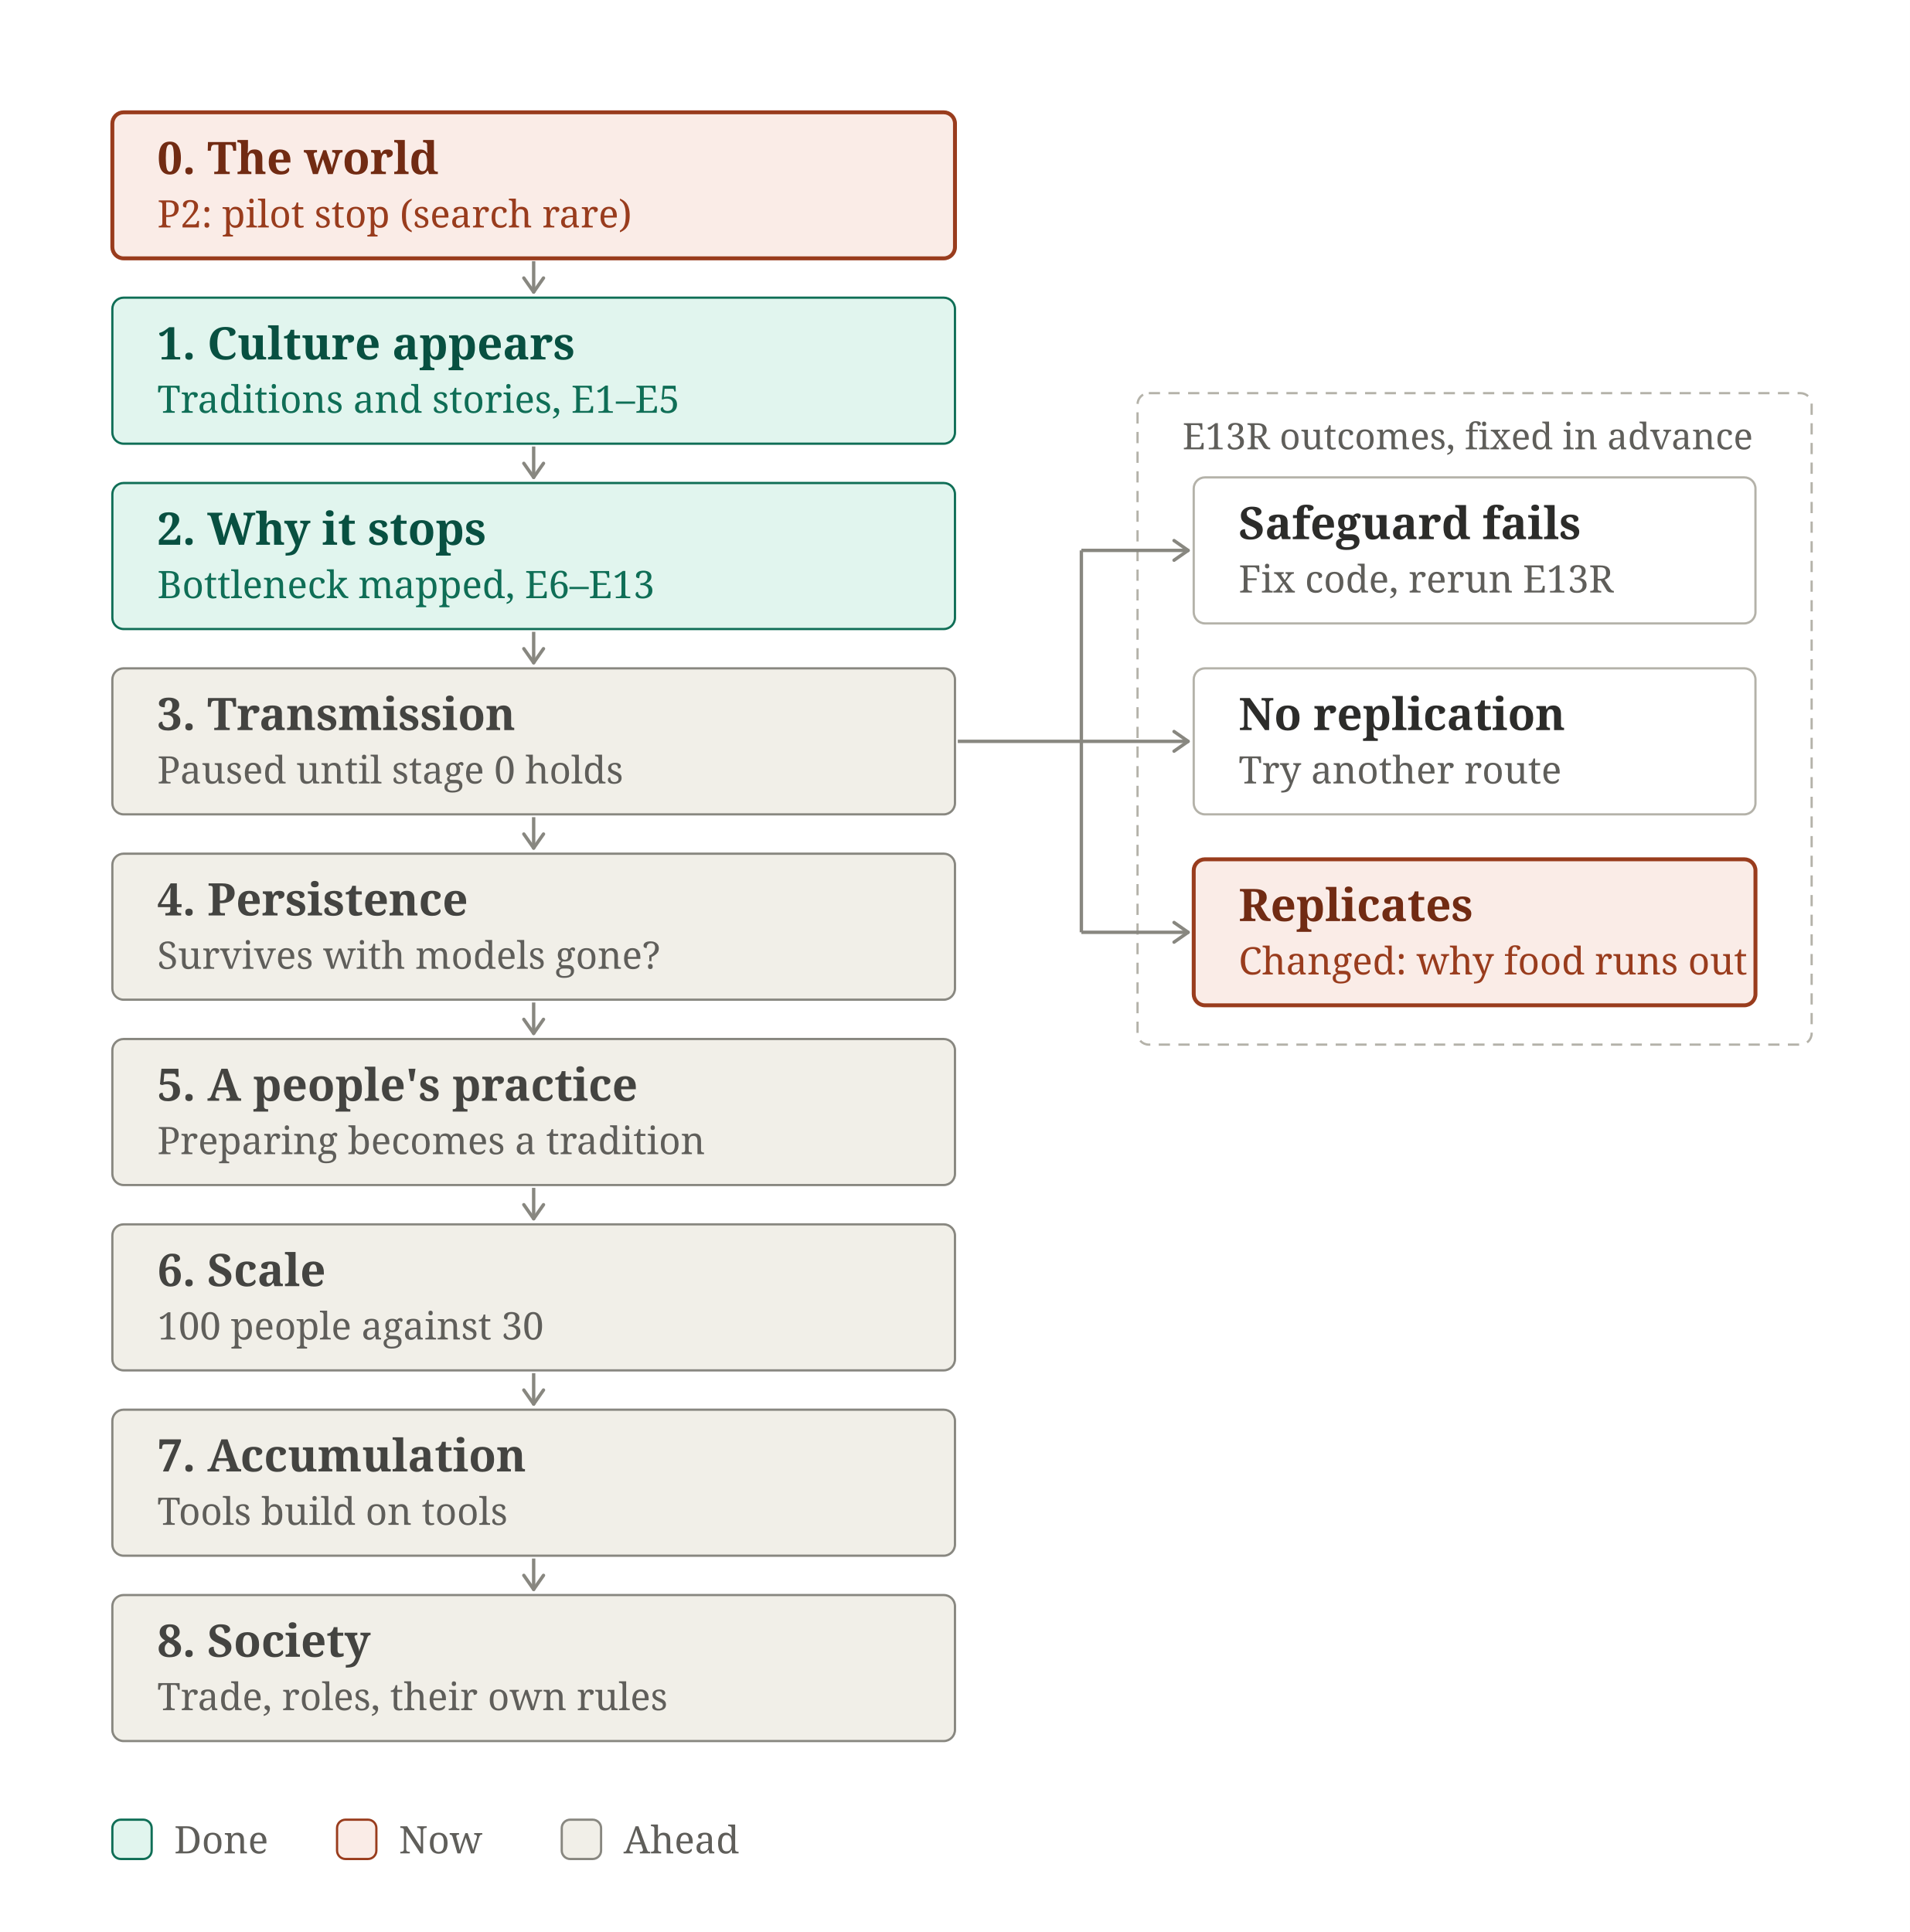
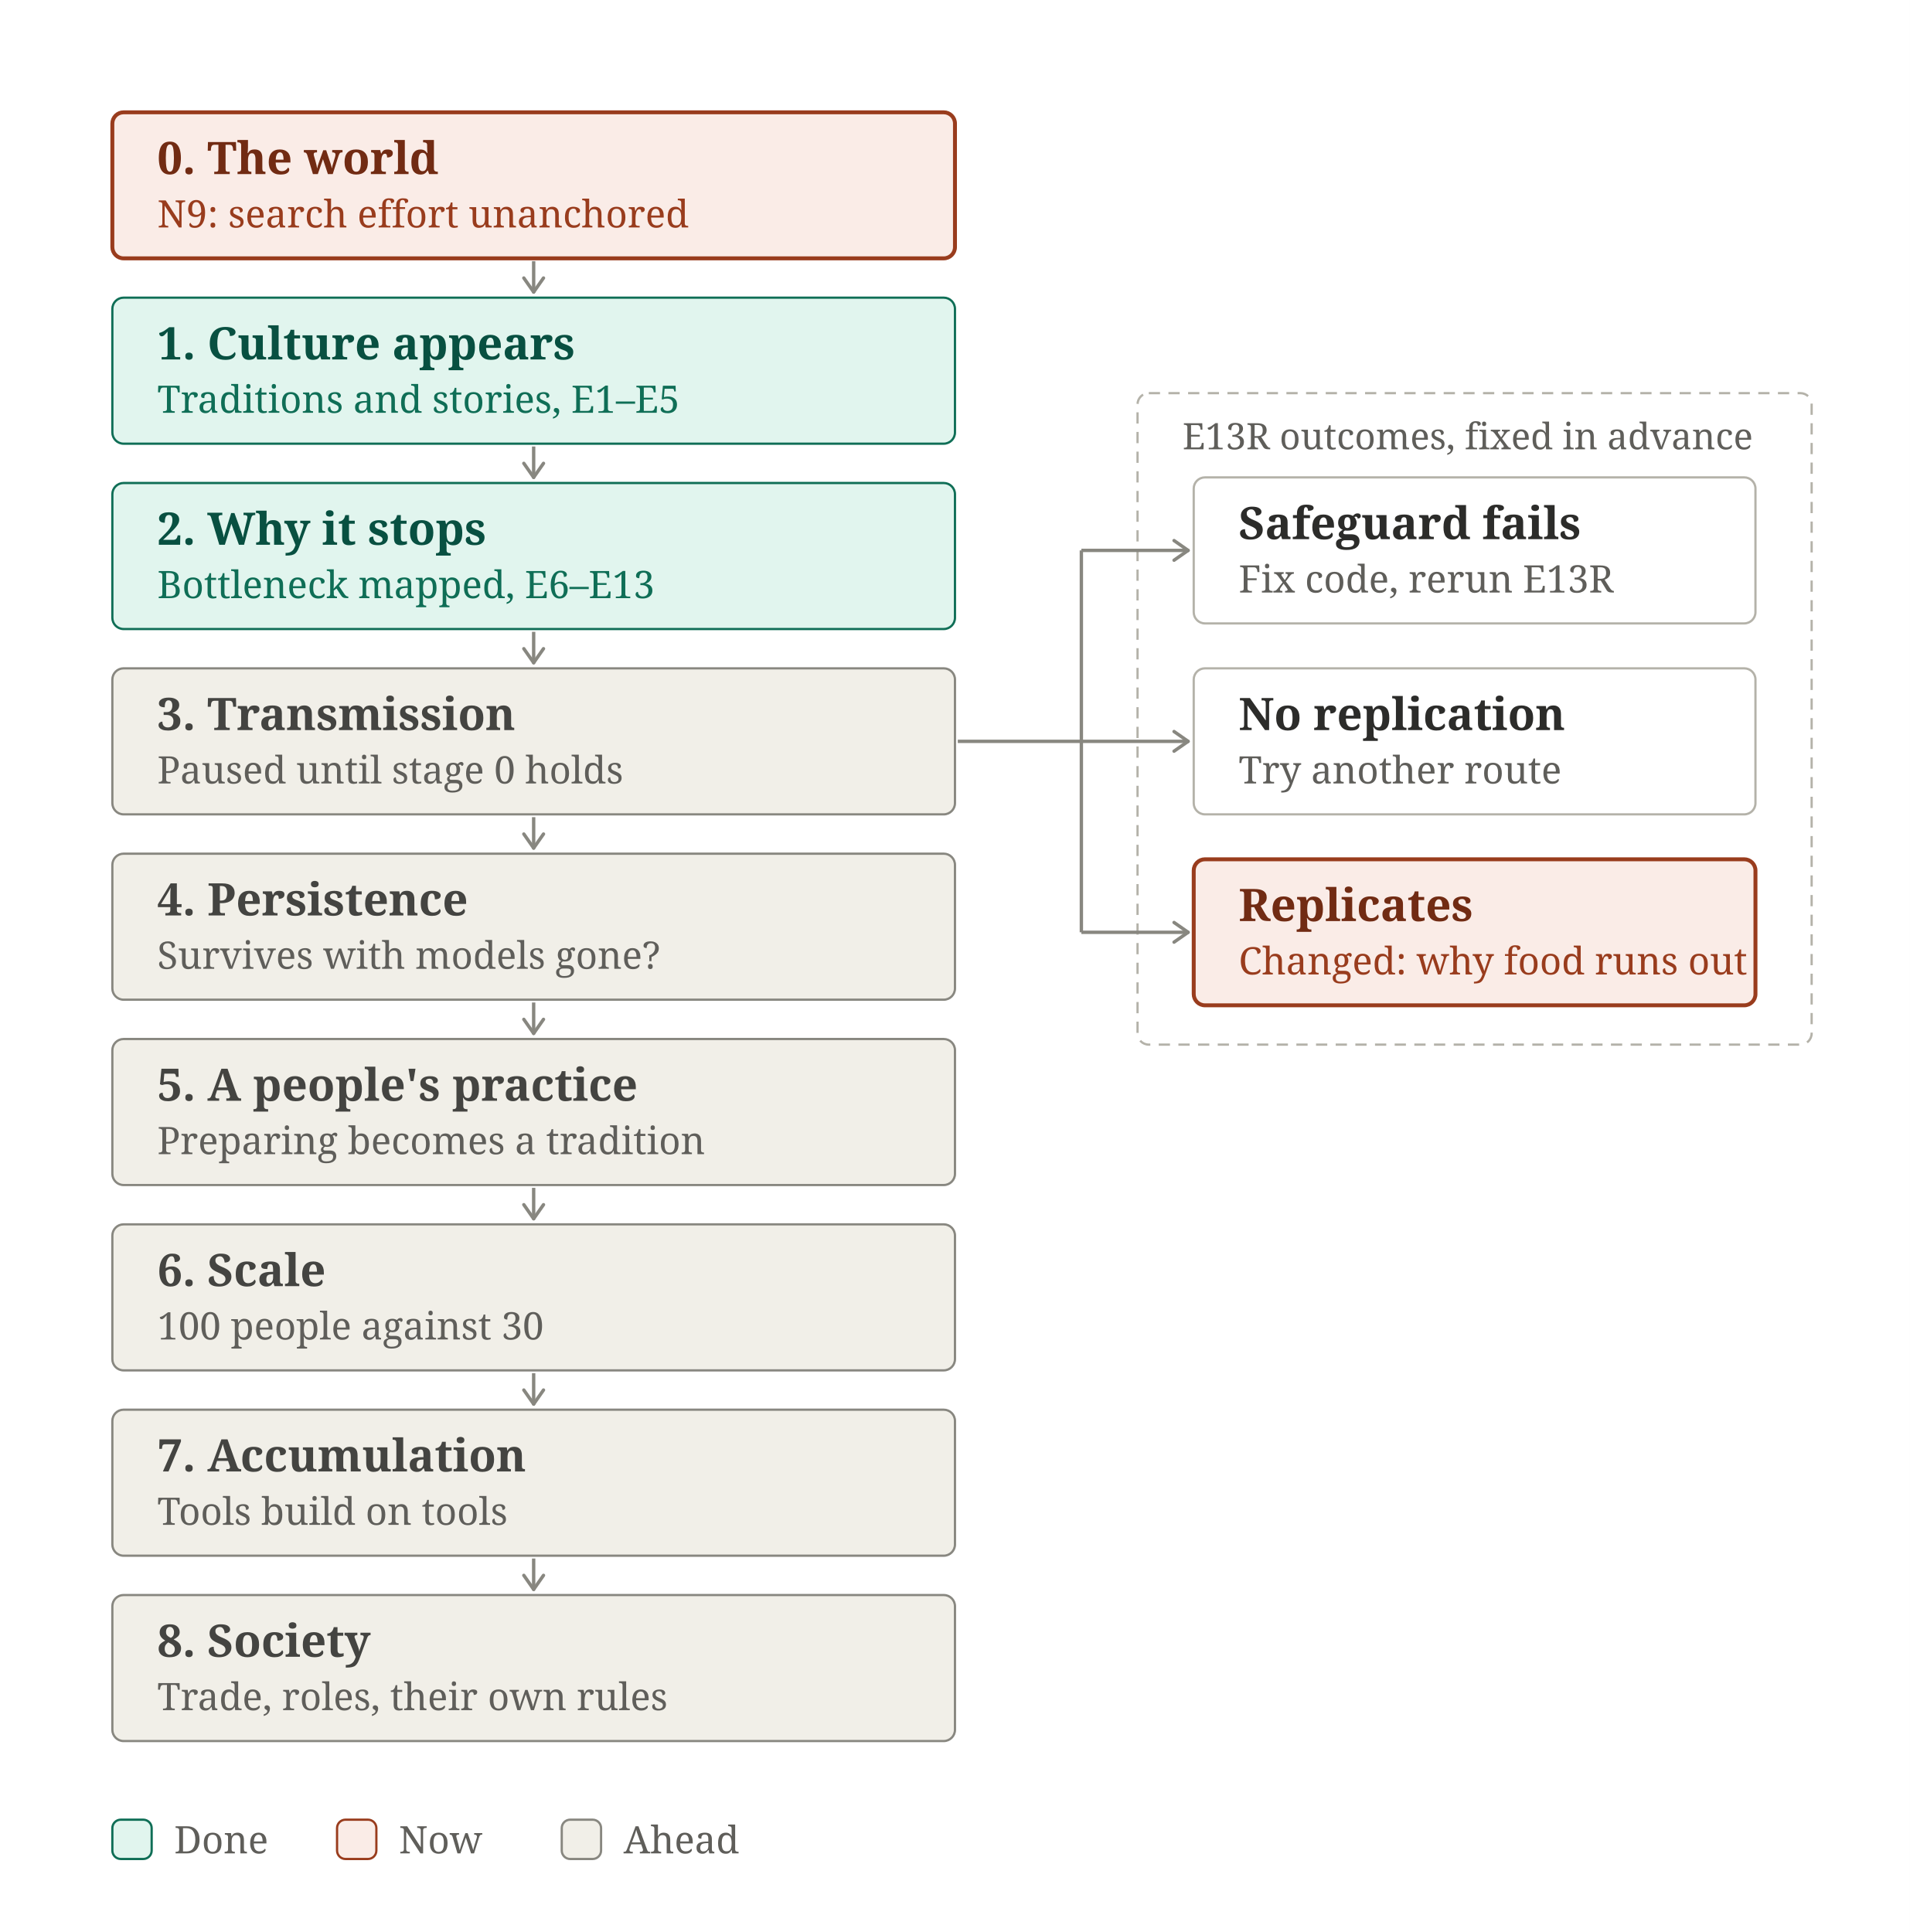
<svg xmlns="http://www.w3.org/2000/svg" width="680" height="688" viewBox="0 0 680 688" font-family="Garamond, Georgia, serif" role="img">
  <rect width="680" height="688" fill="#FFFFFF" />
  <rect x="405" y="140" width="240" height="232" rx="4" fill="none" stroke="#B4B2A9" stroke-width="0.8" stroke-dasharray="4 3" />
  <text x="421" y="160" font-size="13" fill="#5F5E5A">E13R outcomes, fixed in advance</text>
  <line x1="190" y1="93" x2="190" y2="104" stroke="#888780" stroke-width="1.2" />
  <line x1="186.5" y1="99.0" x2="190" y2="104" stroke="#888780" stroke-width="1.2" stroke-linecap="round" />
  <line x1="193.5" y1="99.0" x2="190" y2="104" stroke="#888780" stroke-width="1.2" stroke-linecap="round" />
  <line x1="190" y1="159" x2="190" y2="170" stroke="#888780" stroke-width="1.2" />
  <line x1="186.5" y1="165.0" x2="190" y2="170" stroke="#888780" stroke-width="1.2" stroke-linecap="round" />
  <line x1="193.5" y1="165.0" x2="190" y2="170" stroke="#888780" stroke-width="1.2" stroke-linecap="round" />
  <line x1="190" y1="225" x2="190" y2="236" stroke="#888780" stroke-width="1.2" />
  <line x1="186.5" y1="231.0" x2="190" y2="236" stroke="#888780" stroke-width="1.2" stroke-linecap="round" />
  <line x1="193.5" y1="231.0" x2="190" y2="236" stroke="#888780" stroke-width="1.2" stroke-linecap="round" />
  <line x1="190" y1="291" x2="190" y2="302" stroke="#888780" stroke-width="1.2" />
  <line x1="186.5" y1="297.0" x2="190" y2="302" stroke="#888780" stroke-width="1.2" stroke-linecap="round" />
  <line x1="193.5" y1="297.0" x2="190" y2="302" stroke="#888780" stroke-width="1.2" stroke-linecap="round" />
  <line x1="190" y1="357" x2="190" y2="368" stroke="#888780" stroke-width="1.2" />
  <line x1="186.5" y1="363.0" x2="190" y2="368" stroke="#888780" stroke-width="1.2" stroke-linecap="round" />
  <line x1="193.5" y1="363.0" x2="190" y2="368" stroke="#888780" stroke-width="1.2" stroke-linecap="round" />
  <line x1="190" y1="423" x2="190" y2="434" stroke="#888780" stroke-width="1.2" />
  <line x1="186.5" y1="429.0" x2="190" y2="434" stroke="#888780" stroke-width="1.2" stroke-linecap="round" />
  <line x1="193.5" y1="429.0" x2="190" y2="434" stroke="#888780" stroke-width="1.2" stroke-linecap="round" />
  <line x1="190" y1="489" x2="190" y2="500" stroke="#888780" stroke-width="1.2" />
  <line x1="186.5" y1="495.0" x2="190" y2="500" stroke="#888780" stroke-width="1.2" stroke-linecap="round" />
  <line x1="193.5" y1="495.0" x2="190" y2="500" stroke="#888780" stroke-width="1.2" stroke-linecap="round" />
  <line x1="190" y1="555" x2="190" y2="566" stroke="#888780" stroke-width="1.2" />
  <line x1="186.5" y1="561.0" x2="190" y2="566" stroke="#888780" stroke-width="1.2" stroke-linecap="round" />
  <line x1="193.5" y1="561.0" x2="190" y2="566" stroke="#888780" stroke-width="1.2" stroke-linecap="round" />
  <line x1="341" y1="264" x2="385" y2="264" stroke="#888780" stroke-width="1.2" />
  <line x1="385" y1="196" x2="385" y2="332" stroke="#888780" stroke-width="1.2" />
  <line x1="385" y1="196" x2="423" y2="196" stroke="#888780" stroke-width="1.2" />
  <line x1="418.0" y1="199.5" x2="423" y2="196" stroke="#888780" stroke-width="1.2" stroke-linecap="round" />
  <line x1="418.0" y1="192.5" x2="423" y2="196" stroke="#888780" stroke-width="1.2" stroke-linecap="round" />
  <line x1="385" y1="264" x2="423" y2="264" stroke="#888780" stroke-width="1.2" />
  <line x1="418.0" y1="267.5" x2="423" y2="264" stroke="#888780" stroke-width="1.2" stroke-linecap="round" />
  <line x1="418.0" y1="260.5" x2="423" y2="264" stroke="#888780" stroke-width="1.2" stroke-linecap="round" />
  <line x1="385" y1="332" x2="423" y2="332" stroke="#888780" stroke-width="1.2" />
  <line x1="418.0" y1="335.5" x2="423" y2="332" stroke="#888780" stroke-width="1.2" stroke-linecap="round" />
  <line x1="418.0" y1="328.5" x2="423" y2="332" stroke="#888780" stroke-width="1.2" stroke-linecap="round" />
  <rect x="40" y="40" width="300" height="52" rx="4" fill="#FAECE7" stroke="#993C1D" stroke-width="1.4" />
  <text x="56" y="62" font-size="16" font-weight="bold" fill="#712B13">0. The world</text>
-   <text x="56" y="81" font-size="13.5" fill="#993C1D">P2: pilot stop (search rare)</text>
+   <text x="56" y="81" font-size="13.5" fill="#993C1D">N9: search effort unanchored</text>
  <rect x="40" y="106" width="300" height="52" rx="4" fill="#E1F5EE" stroke="#0F6E56" stroke-width="0.8" />
  <text x="56" y="128" font-size="16" font-weight="bold" fill="#085041">1. Culture appears</text>
  <text x="56" y="147" font-size="13.5" fill="#0F6E56">Traditions and stories, E1–E5</text>
  <rect x="40" y="172" width="300" height="52" rx="4" fill="#E1F5EE" stroke="#0F6E56" stroke-width="0.8" />
  <text x="56" y="194" font-size="16" font-weight="bold" fill="#085041">2. Why it stops</text>
  <text x="56" y="213" font-size="13.5" fill="#0F6E56">Bottleneck mapped, E6–E13</text>
  <rect x="40" y="238" width="300" height="52" rx="4" fill="#F1EFE8" stroke="#888780" stroke-width="0.8" />
  <text x="56" y="260" font-size="16" font-weight="bold" fill="#444441">3. Transmission</text>
  <text x="56" y="279" font-size="13.5" fill="#5F5E5A">Paused until stage 0 holds</text>
  <rect x="40" y="304" width="300" height="52" rx="4" fill="#F1EFE8" stroke="#888780" stroke-width="0.8" />
  <text x="56" y="326" font-size="16" font-weight="bold" fill="#444441">4. Persistence</text>
  <text x="56" y="345" font-size="13.5" fill="#5F5E5A">Survives with models gone?</text>
  <rect x="40" y="370" width="300" height="52" rx="4" fill="#F1EFE8" stroke="#888780" stroke-width="0.8" />
  <text x="56" y="392" font-size="16" font-weight="bold" fill="#444441">5. A people's practice</text>
  <text x="56" y="411" font-size="13.5" fill="#5F5E5A">Preparing becomes a tradition</text>
  <rect x="40" y="436" width="300" height="52" rx="4" fill="#F1EFE8" stroke="#888780" stroke-width="0.8" />
  <text x="56" y="458" font-size="16" font-weight="bold" fill="#444441">6. Scale</text>
  <text x="56" y="477" font-size="13.5" fill="#5F5E5A">100 people against 30</text>
  <rect x="40" y="502" width="300" height="52" rx="4" fill="#F1EFE8" stroke="#888780" stroke-width="0.8" />
  <text x="56" y="524" font-size="16" font-weight="bold" fill="#444441">7. Accumulation</text>
  <text x="56" y="543" font-size="13.5" fill="#5F5E5A">Tools build on tools</text>
  <rect x="40" y="568" width="300" height="52" rx="4" fill="#F1EFE8" stroke="#888780" stroke-width="0.8" />
  <text x="56" y="590" font-size="16" font-weight="bold" fill="#444441">8. Society</text>
  <text x="56" y="609" font-size="13.5" fill="#5F5E5A">Trade, roles, their own rules</text>
  <rect x="425" y="170" width="200" height="52" rx="4" fill="#FFFFFF" stroke="#B4B2A9" stroke-width="0.8" />
  <text x="441" y="192" font-size="16" font-weight="bold" fill="#2C2C2A">Safeguard fails</text>
  <text x="441" y="211" font-size="13.5" fill="#5F5E5A">Fix code, rerun E13R</text>
  <rect x="425" y="238" width="200" height="52" rx="4" fill="#FFFFFF" stroke="#B4B2A9" stroke-width="0.8" />
  <text x="441" y="260" font-size="16" font-weight="bold" fill="#2C2C2A">No replication</text>
  <text x="441" y="279" font-size="13.5" fill="#5F5E5A">Try another route</text>
  <rect x="425" y="306" width="200" height="52" rx="4" fill="#FAECE7" stroke="#993C1D" stroke-width="1.4" />
  <text x="441" y="328" font-size="16" font-weight="bold" fill="#712B13">Replicates</text>
  <text x="441" y="347" font-size="13.5" fill="#993C1D">Changed: why food runs out</text>
  <rect x="40" y="648" width="14" height="14" rx="3" fill="#E1F5EE" stroke="#0F6E56" stroke-width="0.8" />
  <text x="62" y="660" font-size="13.5" fill="#5F5E5A">Done</text>
  <rect x="120" y="648" width="14" height="14" rx="3" fill="#FAECE7" stroke="#993C1D" stroke-width="0.8" />
  <text x="142" y="660" font-size="13.5" fill="#5F5E5A">Now</text>
  <rect x="200" y="648" width="14" height="14" rx="3" fill="#F1EFE8" stroke="#888780" stroke-width="0.8" />
  <text x="222" y="660" font-size="13.5" fill="#5F5E5A">Ahead</text>
</svg>
